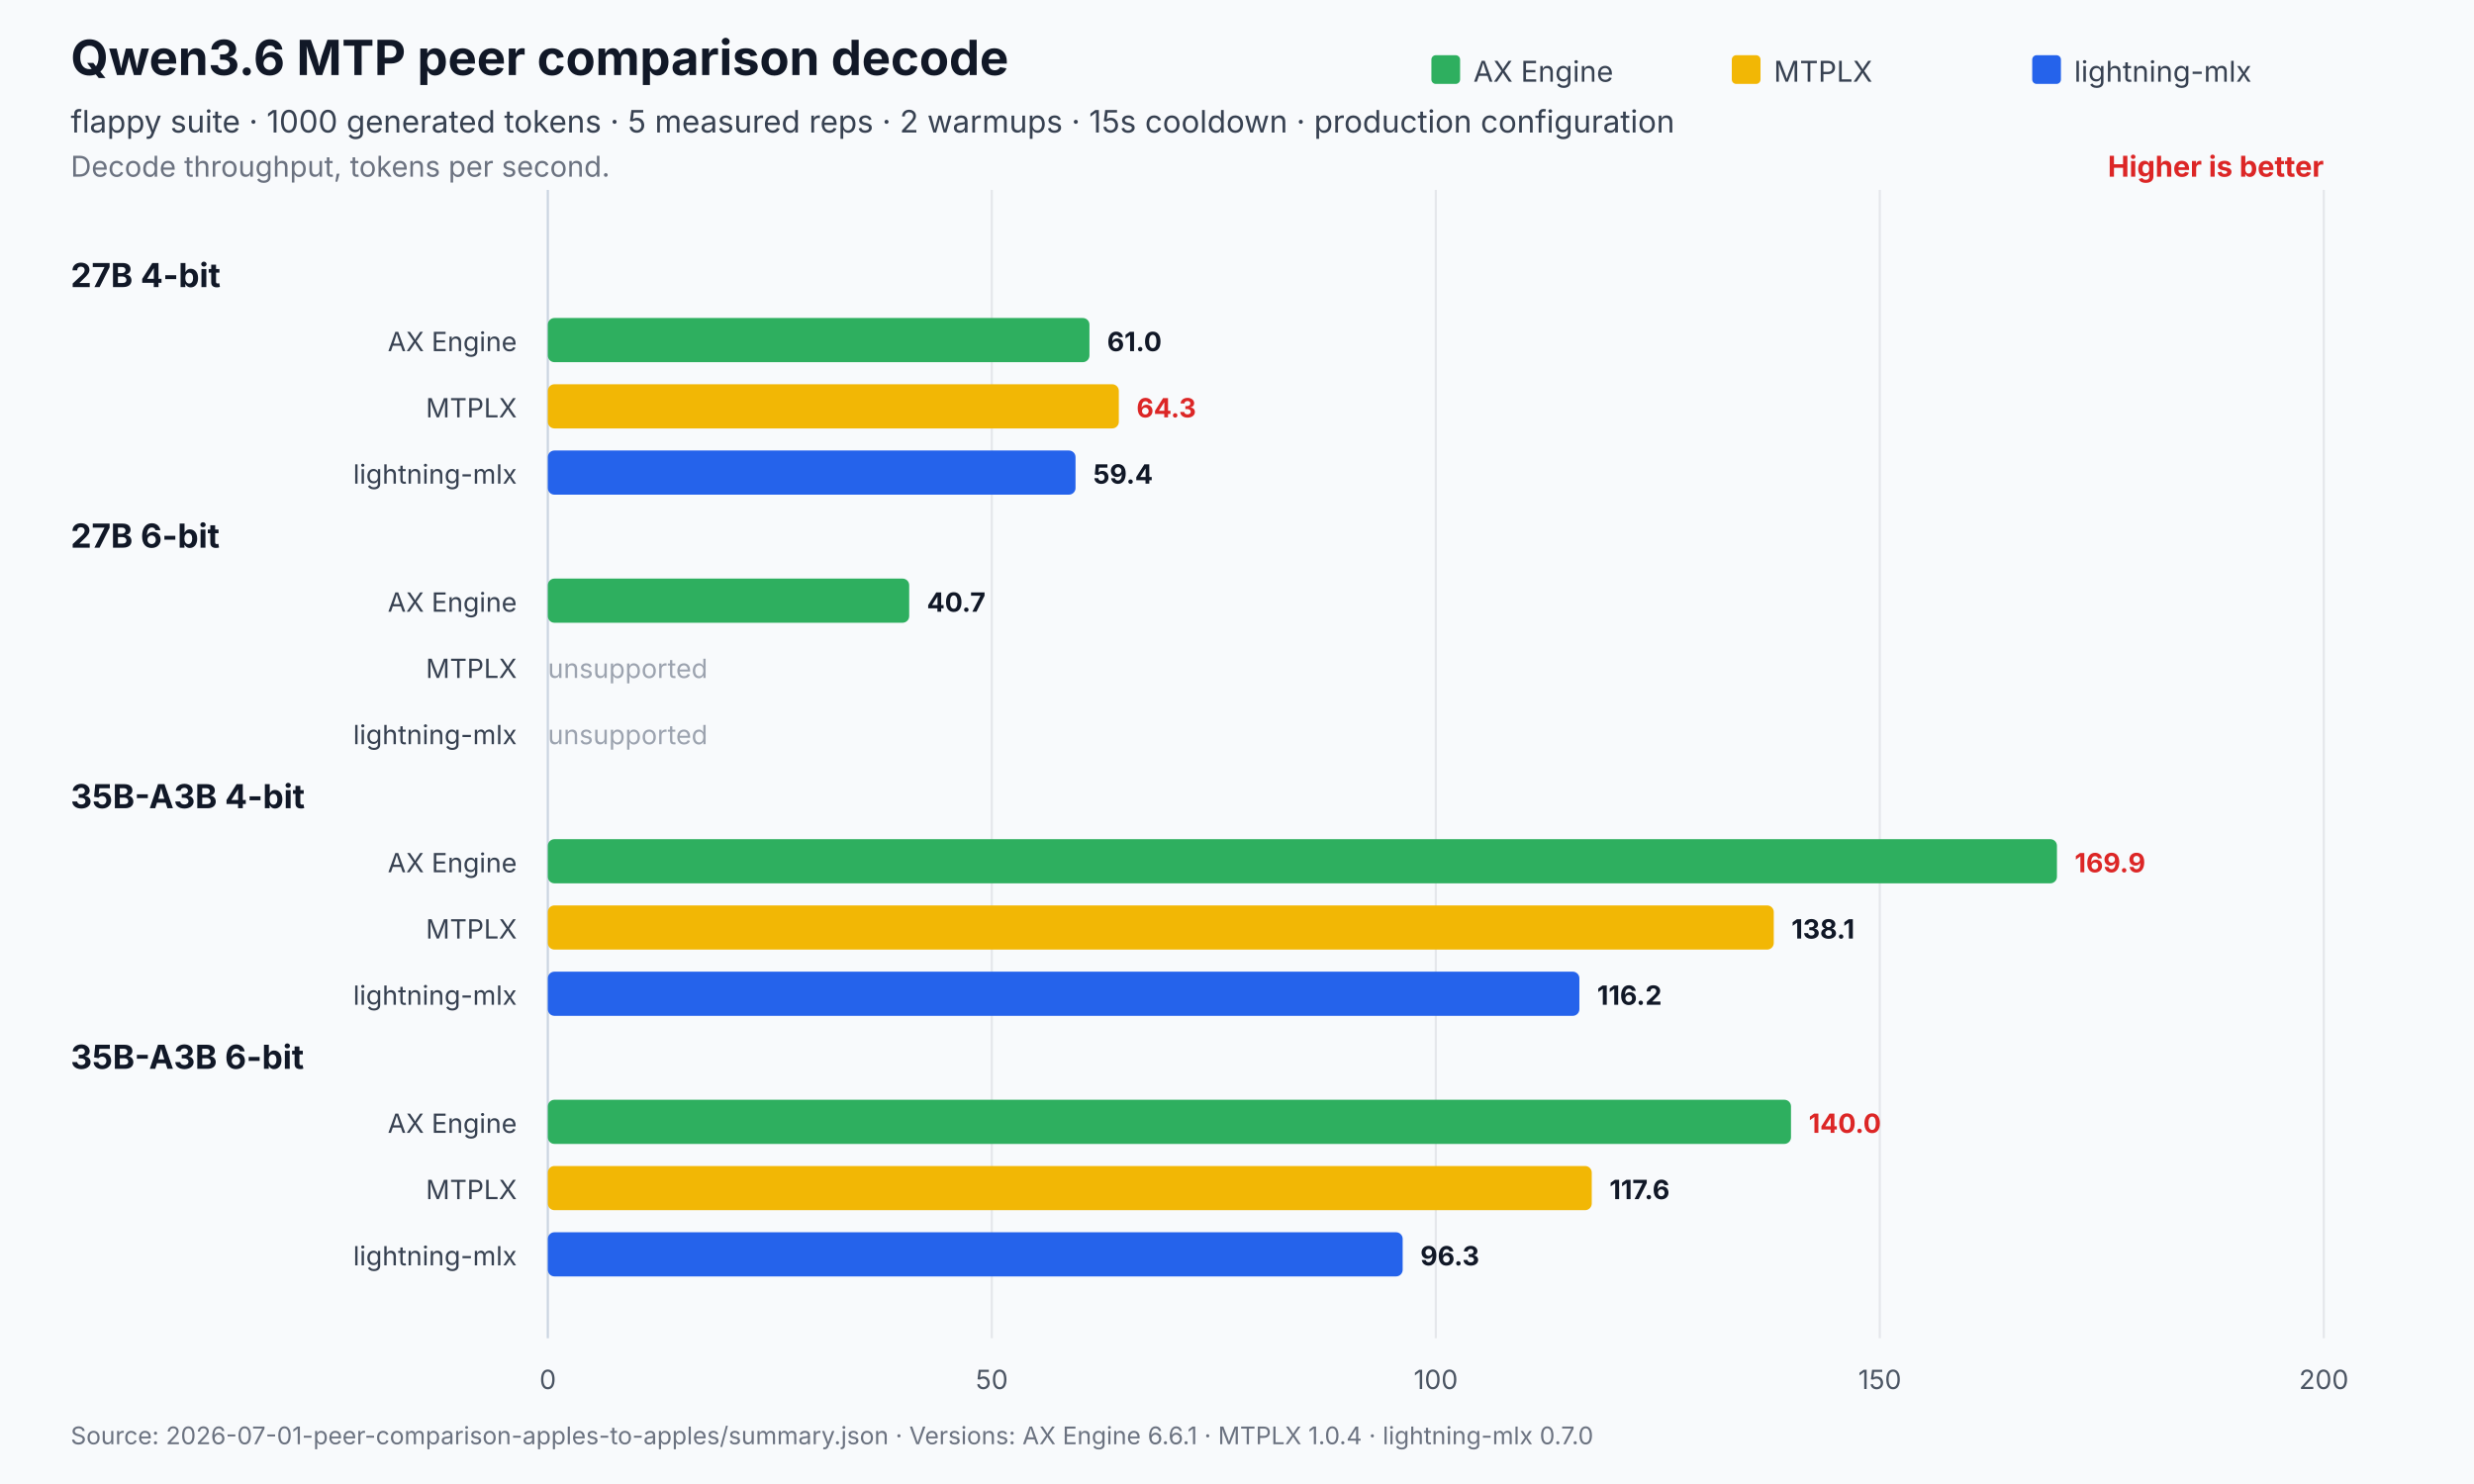
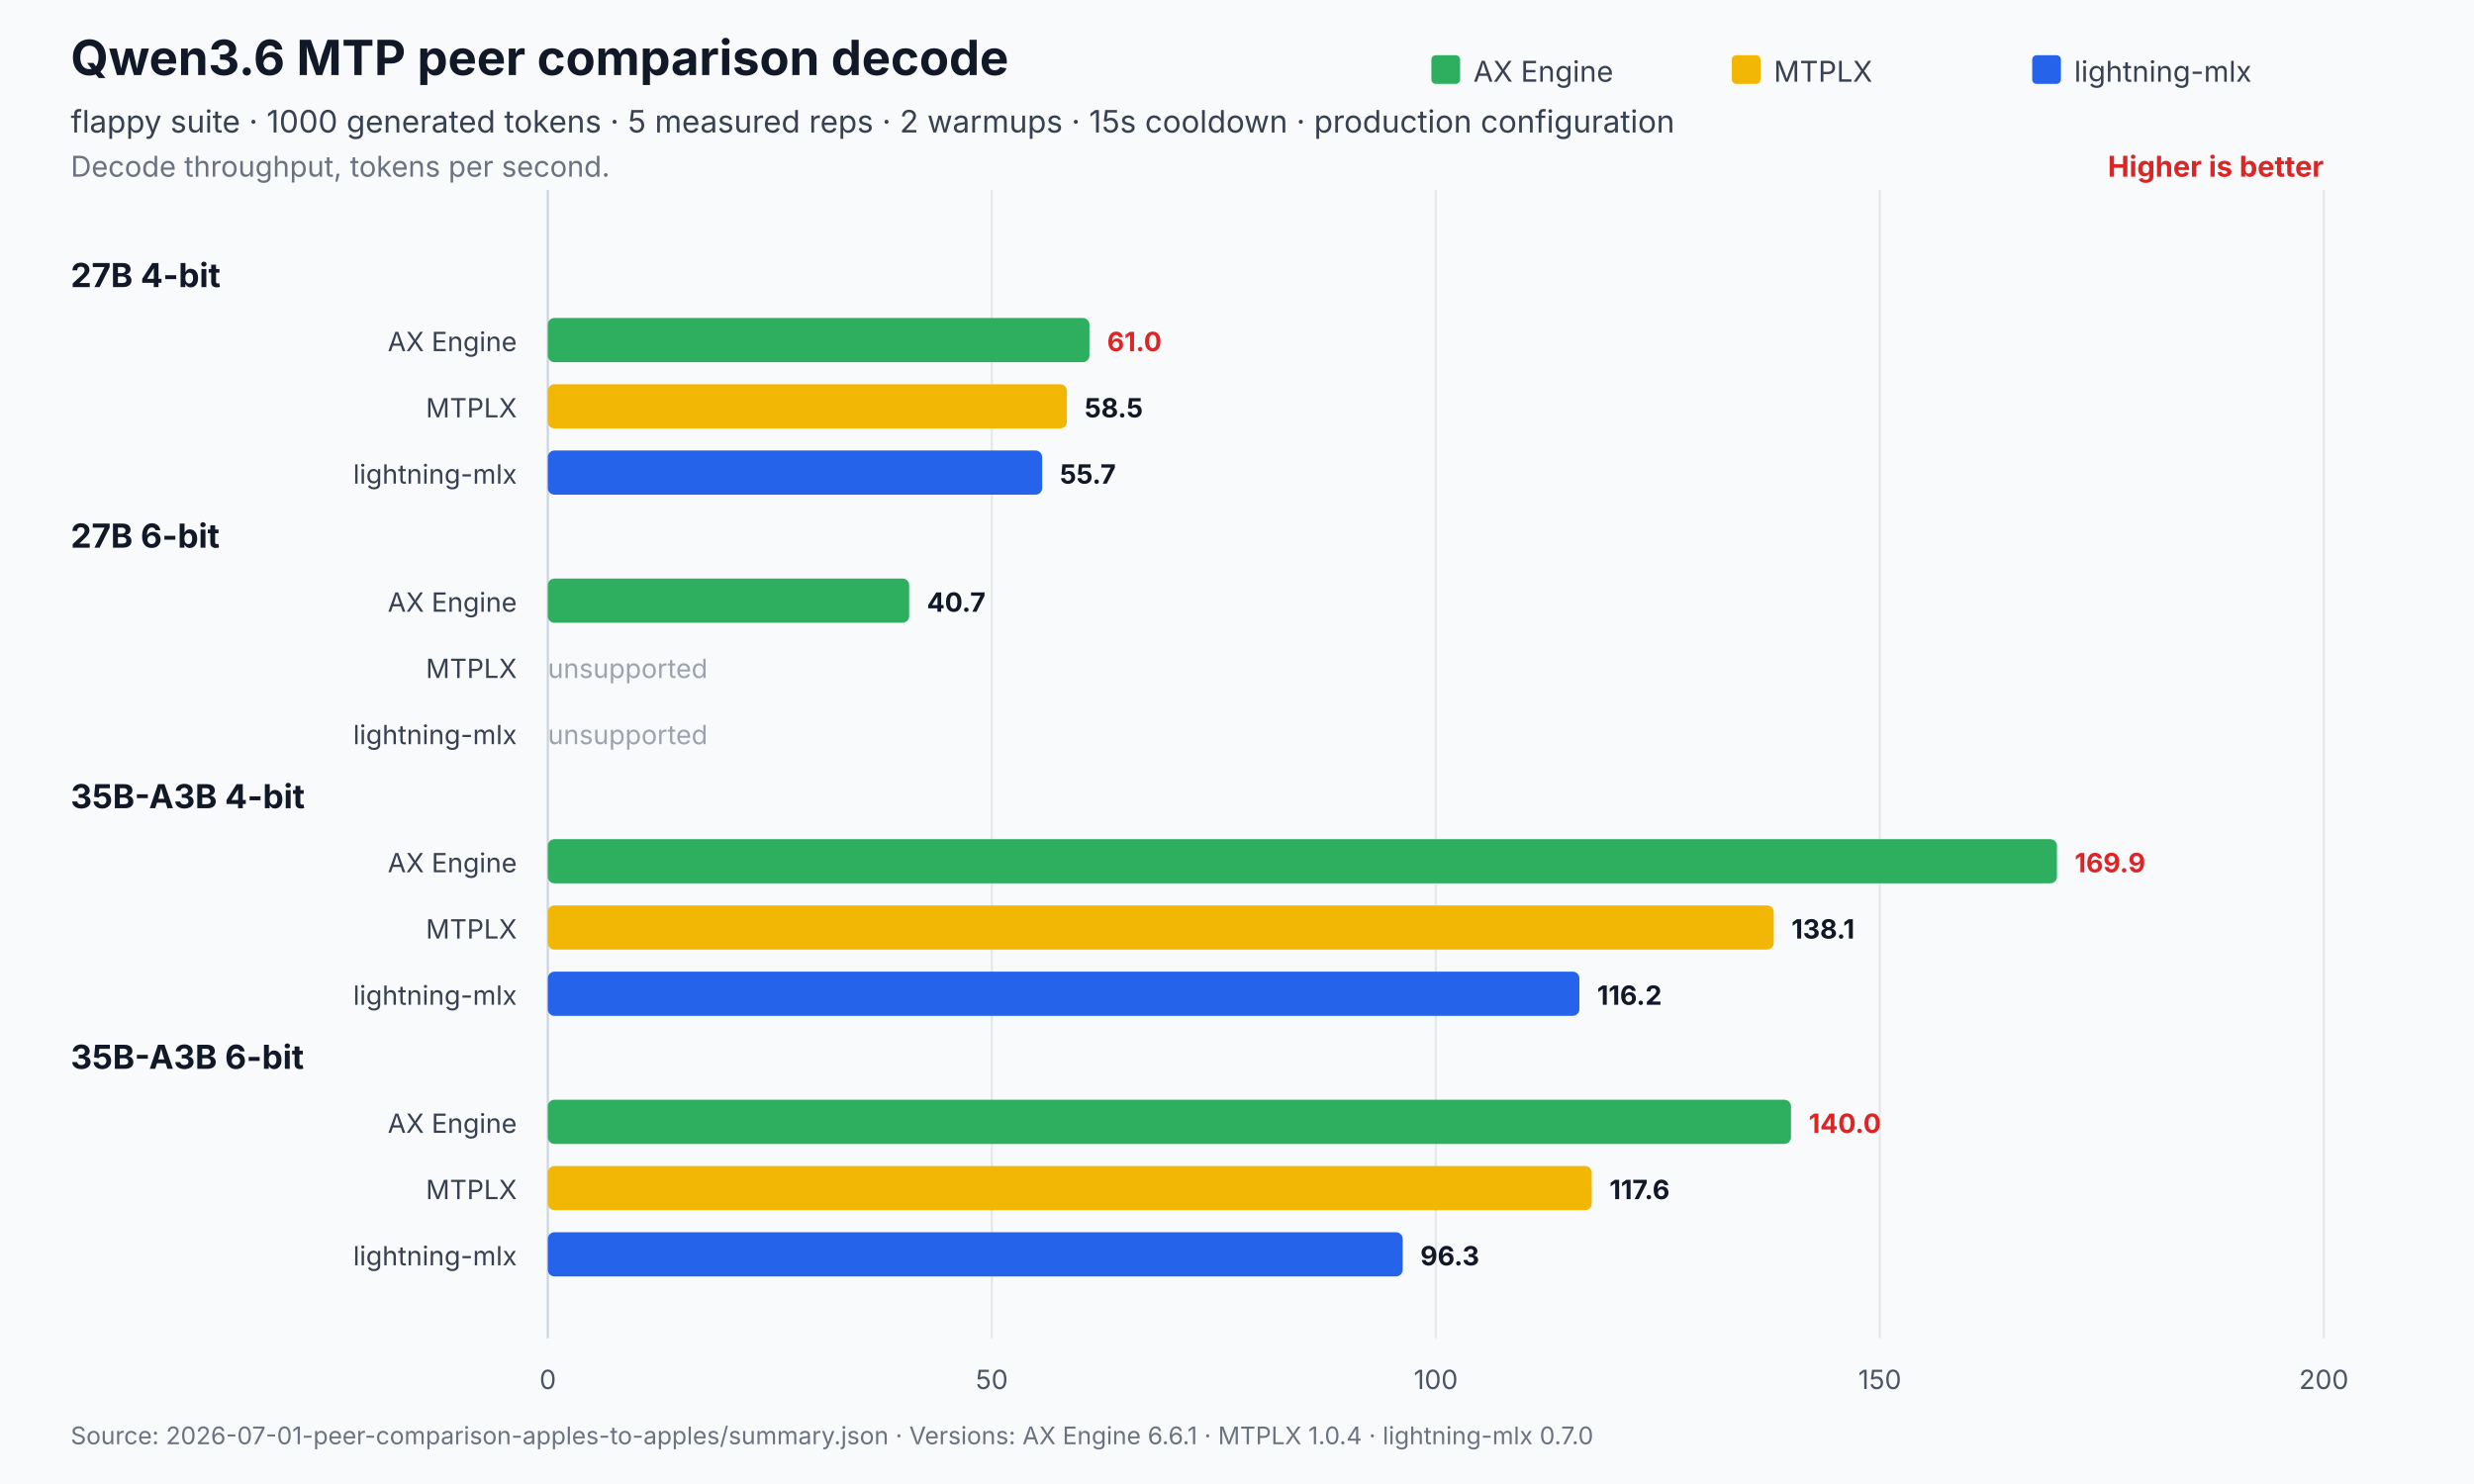
<svg xmlns="http://www.w3.org/2000/svg" width="1120" height="672" viewBox="0 0 1120 672" role="img" aria-labelledby="title desc">
  <rect width="1120" height="672" fill="#f8fafc" />
  <text x="32" y="34" font-family="Inter,Segoe UI,Arial,sans-serif" font-size="22" font-weight="700" fill="#111827">Qwen3.6 MTP peer comparison decode</text>
  <text x="32" y="60" font-family="Inter,Segoe UI,Arial,sans-serif" font-size="14" fill="#374151">flappy suite · 1000 generated tokens · 5 measured reps · 2 warmups · 15s cooldown · production configuration</text>
  <text x="32" y="80" font-family="Inter,Segoe UI,Arial,sans-serif" font-size="13" fill="#6b7280">Decode throughput, tokens per second.</text>
  <text x="1052.0" y="80" text-anchor="end" font-family="Inter,Segoe UI,Arial,sans-serif" font-size="13" font-weight="700" fill="#dc2626">Higher is better</text>
  <line x1="248.0" y1="86.0" x2="248.0" y2="606" stroke="#cbd5e1" stroke-width="1" />
  <text x="248.0" y="629" text-anchor="middle" font-family="Inter,Segoe UI,Arial,sans-serif" font-size="12" fill="#4b5563">0</text>
  <line x1="449.0" y1="86.0" x2="449.0" y2="606" stroke="#e5e7eb" stroke-width="1" />
  <text x="449.0" y="629" text-anchor="middle" font-family="Inter,Segoe UI,Arial,sans-serif" font-size="12" fill="#4b5563">50</text>
  <line x1="650.0" y1="86.0" x2="650.0" y2="606" stroke="#e5e7eb" stroke-width="1" />
  <text x="650.0" y="629" text-anchor="middle" font-family="Inter,Segoe UI,Arial,sans-serif" font-size="12" fill="#4b5563">100</text>
  <line x1="851.0" y1="86.0" x2="851.0" y2="606" stroke="#e5e7eb" stroke-width="1" />
  <text x="851.0" y="629" text-anchor="middle" font-family="Inter,Segoe UI,Arial,sans-serif" font-size="12" fill="#4b5563">150</text>
  <line x1="1052.0" y1="86.0" x2="1052.0" y2="606" stroke="#e5e7eb" stroke-width="1" />
  <text x="1052.0" y="629" text-anchor="middle" font-family="Inter,Segoe UI,Arial,sans-serif" font-size="12" fill="#4b5563">200</text>
  <rect x="648.0" y="25" width="13" height="13" rx="2" fill="#2eaf5f" />
  <text x="667.0" y="37" font-family="Inter,Segoe UI,Arial,sans-serif" font-size="13" fill="#374151">AX Engine</text>
  <rect x="784.0" y="25" width="13" height="13" rx="2" fill="#f2b705" />
  <text x="803.0" y="37" font-family="Inter,Segoe UI,Arial,sans-serif" font-size="13" fill="#374151">MTPLX</text>
  <rect x="920.0" y="25" width="13" height="13" rx="2" fill="#2563eb" />
  <text x="939.0" y="37" font-family="Inter,Segoe UI,Arial,sans-serif" font-size="13" fill="#374151">lightning-mlx</text>
  <text x="32" y="130.0" font-family="Inter,Segoe UI,Arial,sans-serif" font-size="15" font-weight="700" fill="#111827">27B 4-bit</text>
  <text x="234.0" y="159.0" text-anchor="end" font-family="Inter,Segoe UI,Arial,sans-serif" font-size="12" fill="#374151">AX Engine</text>
  <rect x="248.0" y="144.0" width="245.2" height="20.0" rx="3" fill="#2eaf5f" opacity="1" />
-   <text x="501.2" y="159.0" font-family="Inter,Segoe UI,Arial,sans-serif" font-size="12" font-weight="700" fill="#111827">61.0</text>
+   <text x="501.2" y="159.0" font-family="Inter,Segoe UI,Arial,sans-serif" font-size="12" font-weight="700" fill="#dc2626">61.0</text>
  <text x="234.0" y="189.0" text-anchor="end" font-family="Inter,Segoe UI,Arial,sans-serif" font-size="12" fill="#374151">MTPLX</text>
-   <rect x="248.0" y="174.0" width="258.5" height="20.0" rx="3" fill="#f2b705" opacity="1" />
-   <text x="514.5" y="189.0" font-family="Inter,Segoe UI,Arial,sans-serif" font-size="12" font-weight="700" fill="#dc2626">64.3</text>
+   <rect x="248.0" y="174.0" width="235.0" height="20.0" rx="3" fill="#f2b705" opacity="1" />
+   <text x="491.0" y="189.0" font-family="Inter,Segoe UI,Arial,sans-serif" font-size="12" font-weight="700" fill="#111827">58.5</text>
  <text x="234.0" y="219.0" text-anchor="end" font-family="Inter,Segoe UI,Arial,sans-serif" font-size="12" fill="#374151">lightning-mlx</text>
-   <rect x="248.0" y="204.0" width="238.9" height="20.0" rx="3" fill="#2563eb" opacity="1" />
-   <text x="494.9" y="219.0" font-family="Inter,Segoe UI,Arial,sans-serif" font-size="12" font-weight="700" fill="#111827">59.4</text>
+   <rect x="248.0" y="204.0" width="223.8" height="20.0" rx="3" fill="#2563eb" opacity="1" />
+   <text x="479.8" y="219.0" font-family="Inter,Segoe UI,Arial,sans-serif" font-size="12" font-weight="700" fill="#111827">55.7</text>
  <text x="32" y="248.0" font-family="Inter,Segoe UI,Arial,sans-serif" font-size="15" font-weight="700" fill="#111827">27B 6-bit</text>
  <text x="234.0" y="277.0" text-anchor="end" font-family="Inter,Segoe UI,Arial,sans-serif" font-size="12" fill="#374151">AX Engine</text>
  <rect x="248.0" y="262.0" width="163.6" height="20.0" rx="3" fill="#2eaf5f" opacity="1" />
  <text x="419.6" y="277.0" font-family="Inter,Segoe UI,Arial,sans-serif" font-size="12" font-weight="700" fill="#111827">40.7</text>
  <text x="234.0" y="307.0" text-anchor="end" font-family="Inter,Segoe UI,Arial,sans-serif" font-size="12" fill="#374151">MTPLX</text>
  <text x="248.0" y="307.0" font-family="Inter,Segoe UI,Arial,sans-serif" font-size="12" fill="#9ca3af">unsupported</text>
  <text x="234.0" y="337.0" text-anchor="end" font-family="Inter,Segoe UI,Arial,sans-serif" font-size="12" fill="#374151">lightning-mlx</text>
  <text x="248.0" y="337.0" font-family="Inter,Segoe UI,Arial,sans-serif" font-size="12" fill="#9ca3af">unsupported</text>
  <text x="32" y="366.0" font-family="Inter,Segoe UI,Arial,sans-serif" font-size="15" font-weight="700" fill="#111827">35B-A3B 4-bit</text>
  <text x="234.0" y="395.0" text-anchor="end" font-family="Inter,Segoe UI,Arial,sans-serif" font-size="12" fill="#374151">AX Engine</text>
  <rect x="248.0" y="380.0" width="683.2" height="20.0" rx="3" fill="#2eaf5f" opacity="1" />
  <text x="939.2" y="395.0" font-family="Inter,Segoe UI,Arial,sans-serif" font-size="12" font-weight="700" fill="#dc2626">169.9</text>
  <text x="234.0" y="425.0" text-anchor="end" font-family="Inter,Segoe UI,Arial,sans-serif" font-size="12" fill="#374151">MTPLX</text>
  <rect x="248.0" y="410.0" width="555.0" height="20.0" rx="3" fill="#f2b705" opacity="1" />
  <text x="811.0" y="425.0" font-family="Inter,Segoe UI,Arial,sans-serif" font-size="12" font-weight="700" fill="#111827">138.1</text>
  <text x="234.0" y="455.0" text-anchor="end" font-family="Inter,Segoe UI,Arial,sans-serif" font-size="12" fill="#374151">lightning-mlx</text>
  <rect x="248.0" y="440.0" width="467.0" height="20.0" rx="3" fill="#2563eb" opacity="1" />
  <text x="723.0" y="455.0" font-family="Inter,Segoe UI,Arial,sans-serif" font-size="12" font-weight="700" fill="#111827">116.2</text>
  <text x="32" y="484.0" font-family="Inter,Segoe UI,Arial,sans-serif" font-size="15" font-weight="700" fill="#111827">35B-A3B 6-bit</text>
  <text x="234.0" y="513.0" text-anchor="end" font-family="Inter,Segoe UI,Arial,sans-serif" font-size="12" fill="#374151">AX Engine</text>
  <rect x="248.0" y="498.0" width="562.8" height="20.0" rx="3" fill="#2eaf5f" opacity="1" />
  <text x="818.8" y="513.0" font-family="Inter,Segoe UI,Arial,sans-serif" font-size="12" font-weight="700" fill="#dc2626">140.0</text>
  <text x="234.0" y="543.0" text-anchor="end" font-family="Inter,Segoe UI,Arial,sans-serif" font-size="12" fill="#374151">MTPLX</text>
  <rect x="248.0" y="528.0" width="472.6" height="20.0" rx="3" fill="#f2b705" opacity="1" />
  <text x="728.6" y="543.0" font-family="Inter,Segoe UI,Arial,sans-serif" font-size="12" font-weight="700" fill="#111827">117.6</text>
  <text x="234.0" y="573.0" text-anchor="end" font-family="Inter,Segoe UI,Arial,sans-serif" font-size="12" fill="#374151">lightning-mlx</text>
  <rect x="248.0" y="558.0" width="387.0" height="20.0" rx="3" fill="#2563eb" opacity="1" />
  <text x="643.0" y="573.0" font-family="Inter,Segoe UI,Arial,sans-serif" font-size="12" font-weight="700" fill="#111827">96.3</text>
  <text x="32" y="654" font-family="Inter,Segoe UI,Arial,sans-serif" font-size="11" fill="#6b7280">Source: 2026-07-01-peer-comparison-apples-to-apples/summary.json   ·   Versions: AX Engine 6.6.1 · MTPLX 1.0.4 · lightning-mlx 0.7.0</text>
</svg>
